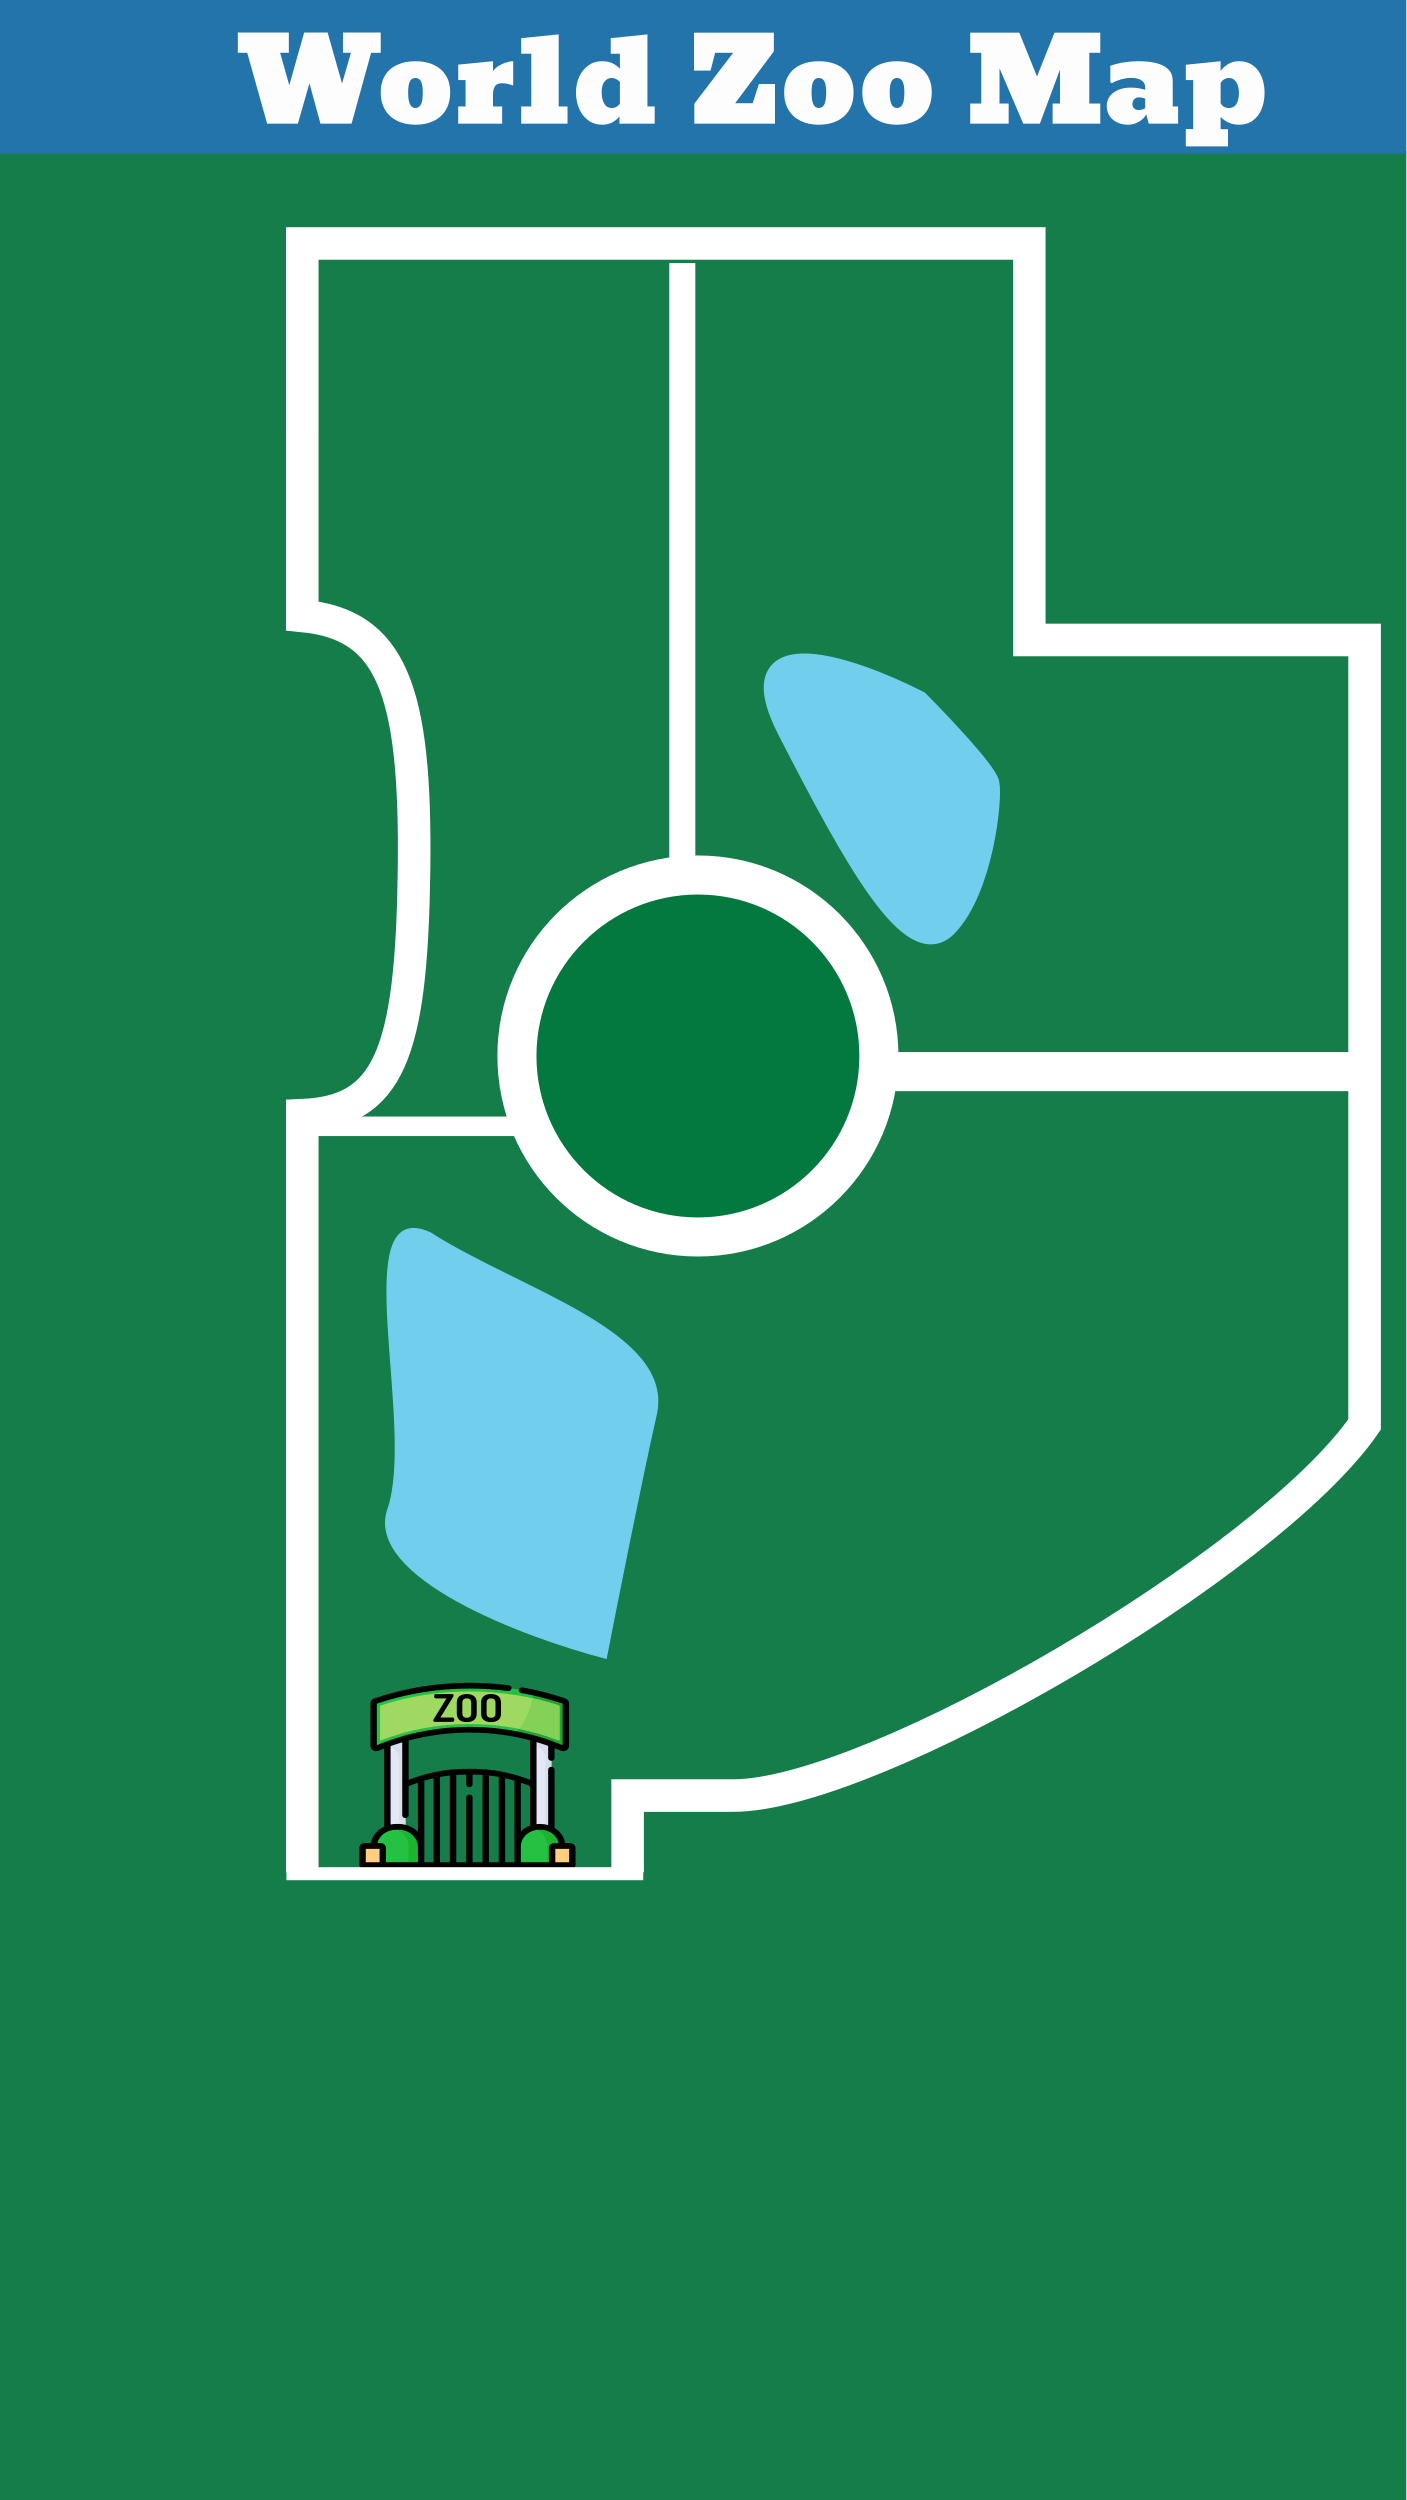
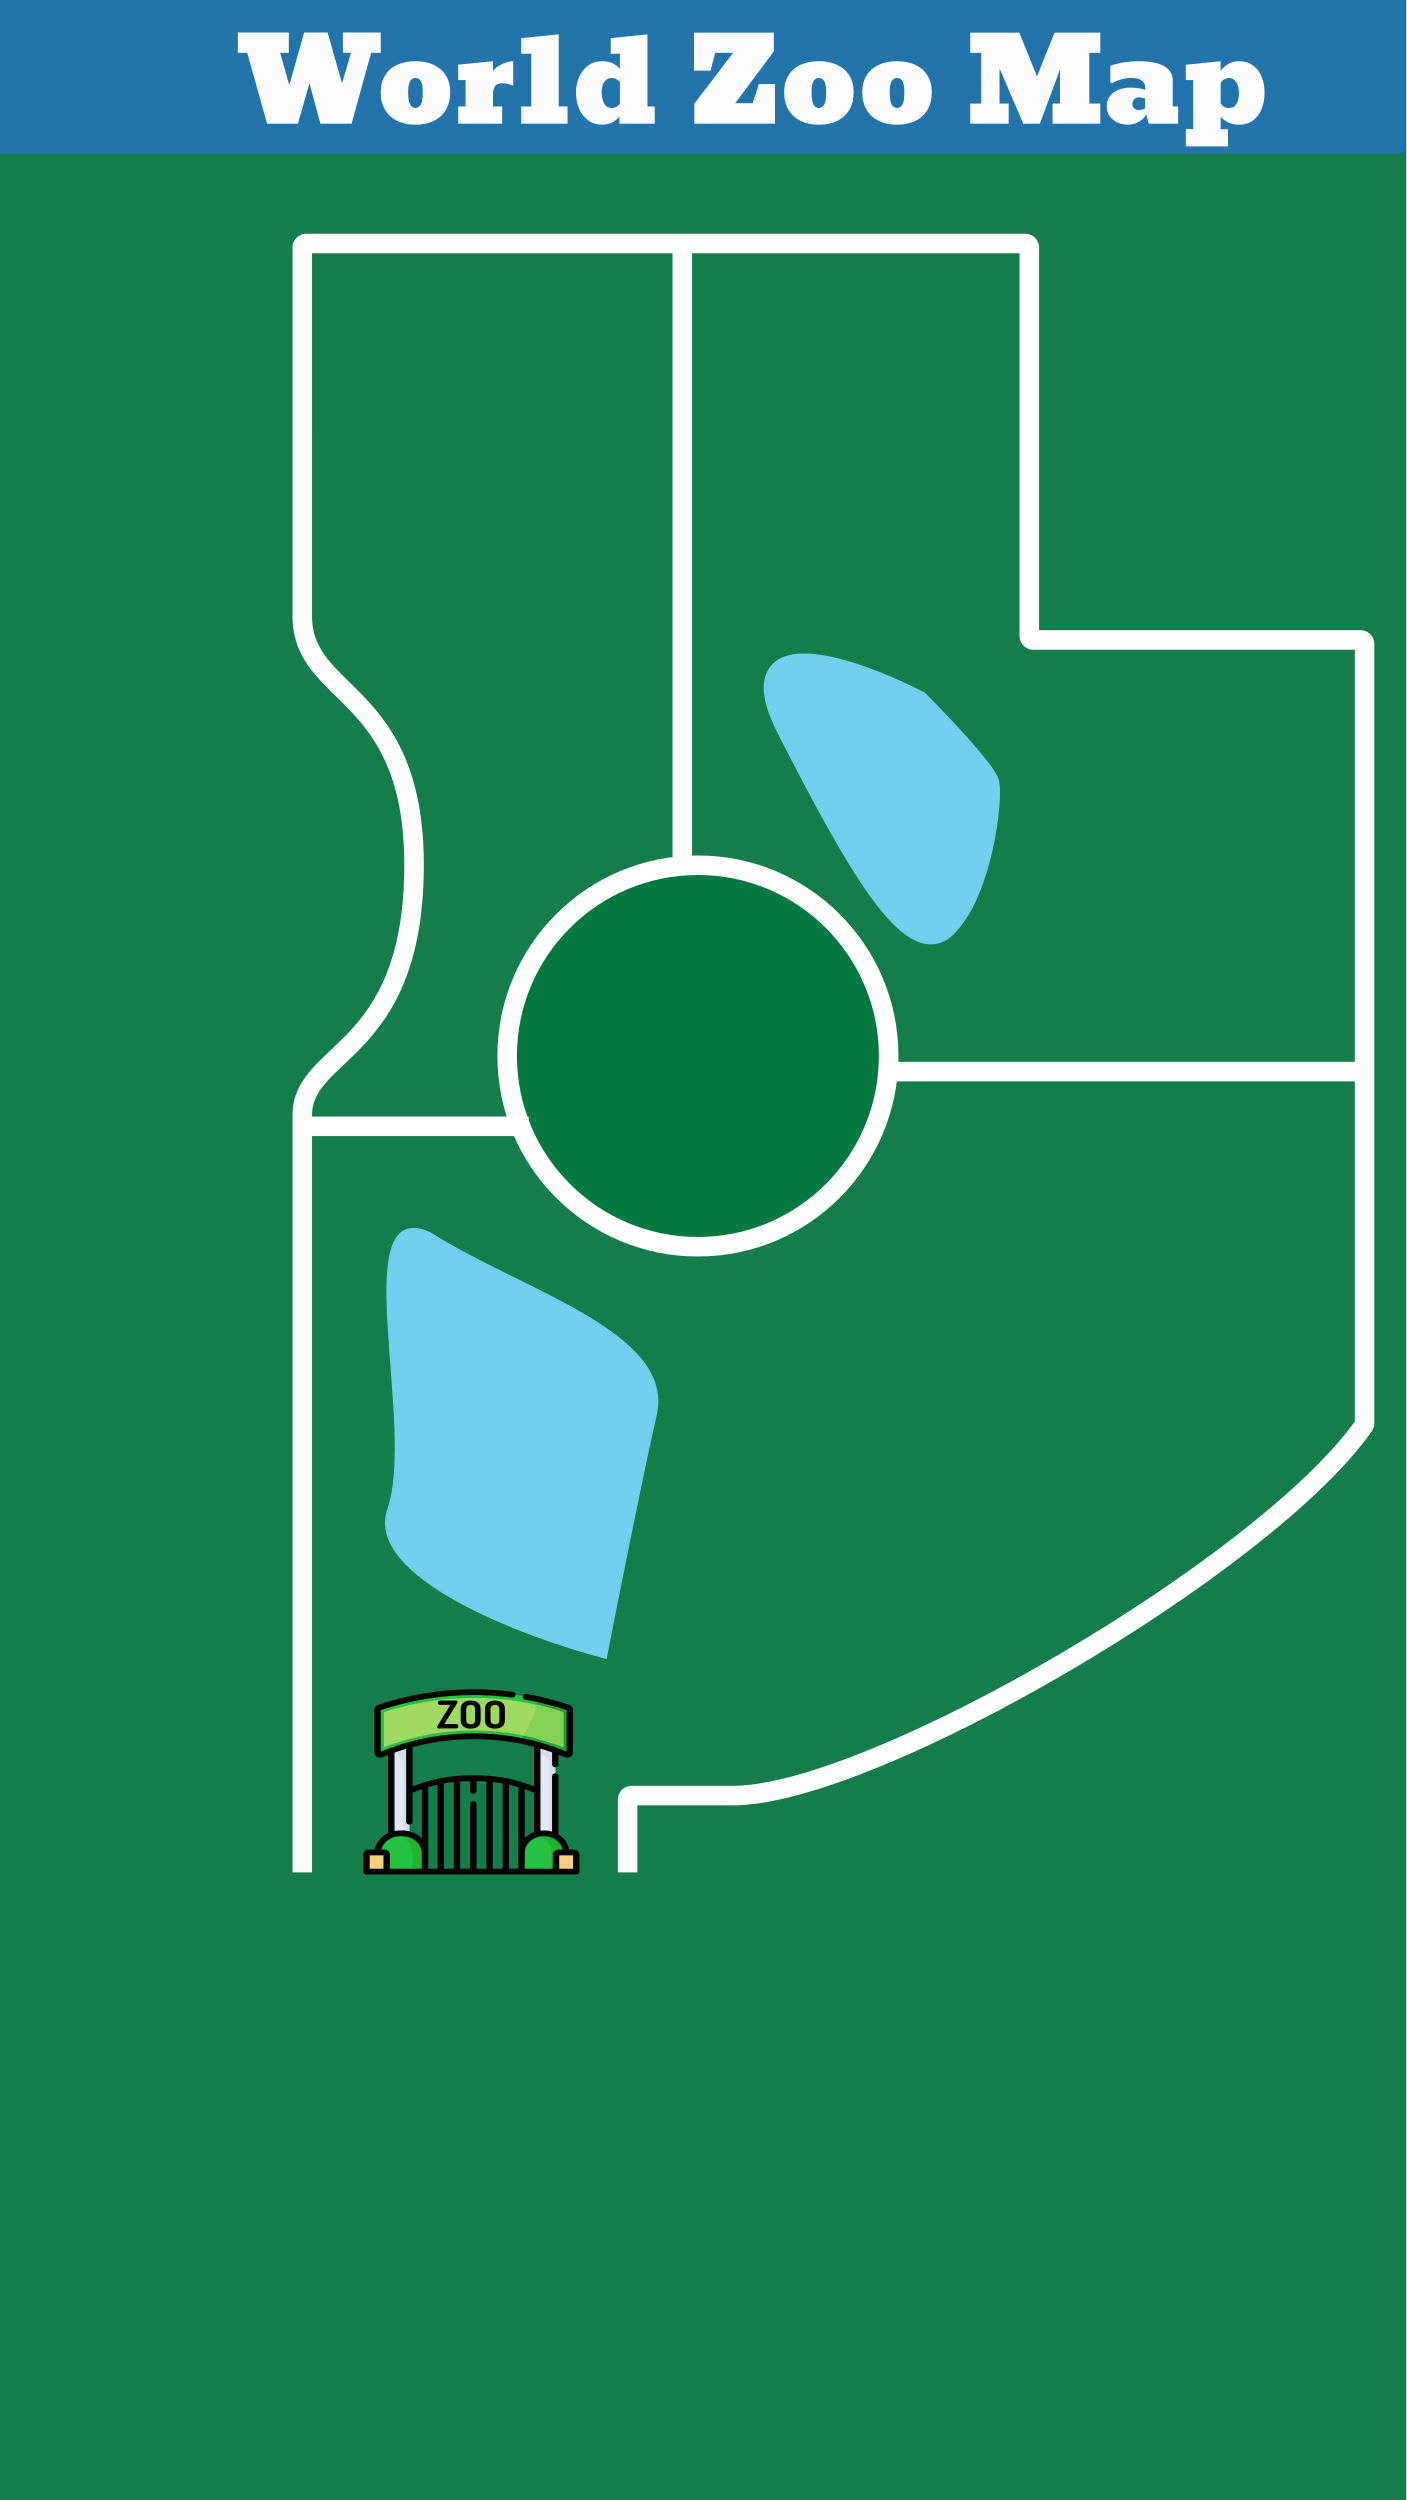
<svg xmlns="http://www.w3.org/2000/svg" width="1080" height="1920" viewBox="0 0 1080 1920" fill="none">
  <g id="Zoo" clip-path="url(#clip0_2_717)">
    <rect width="1080" height="1920" fill="white" />
    <g id="background">
      <g id="background-color">
        <rect id="background-green" y="116.167" width="1083" height="1803.83" fill="#147D49" />
      </g>
      <g id="roads">
-         <path id="Vector 28" d="M232.141 1438V1289C232.154 1144.79 232.141 1000.86 232.141 856.5C298.185 853.667 316.046 810.6 317.971 669C319.896 527.4 299.789 479.5 232.141 473L232.146 187H790.5V491.5H1048V1094C974.001 1201 670.095 1379 563.028 1379H482.011V1438" stroke="white" stroke-width="25" />
-         <path id="Vector 31" d="M524 202L524 666" stroke="white" stroke-width="20" />
-         <path id="Vector 29" d="M1037 823L673 823" stroke="white" stroke-width="30" />
-         <circle id="Ellipse 125" cx="536" cy="811" r="139" fill="#04793F" stroke="white" stroke-width="30" />
+         <path id="Vector 28" d="M232.141 1438V1289C232.154 1144.79 232.141 1000.86 232.141 856.5C232.141 806 316.046 810.6 317.971 669C319.896 527.4 232.141 537.5 232.141 473L232.146 190C232.146 188.343 233.489 187 235.146 187H787.5C789.157 187 790.5 188.343 790.5 190V488.5C790.5 490.157 791.843 491.5 793.5 491.5H1045C1046.66 491.5 1048 492.843 1048 494.5V1093.06C1048 1093.67 1047.84 1094.24 1047.49 1094.74C972.607 1201.82 669.849 1379 563.028 1379H485.011C483.354 1379 482.011 1380.34 482.011 1382V1438" stroke="white" stroke-width="15" />
+         <path id="Vector 31" d="M524 192L524 666" stroke="white" stroke-width="15" />
+         <path id="Vector 29" d="M1048 823H673" stroke="white" stroke-width="15" />
+         <circle id="Ellipse 125" cx="536" cy="811" r="146.5" fill="#04793F" stroke="white" stroke-width="15" />
      </g>
      <path id="Vector 34" d="M297.961 1159.2C280.105 1211.14 402.213 1257.08 465.499 1273.56C473.499 1232.42 492.378 1137.41 503.896 1086.55C518.293 1022.98 398.965 990.886 330.393 946.844C265.262 917.423 320.282 1094.28 297.961 1159.2Z" fill="#71CEEC" stroke="#71CEEC" />
      <path id="Vector 43" d="M604.525 561.004C563.04 480.182 654.734 511.975 705.766 537.974C722.957 555.249 757.872 592.14 760.009 601.508C762.68 613.217 755.341 683.369 727.557 711.859C699.774 740.35 656.382 662.031 604.525 561.004Z" fill="#71CEEC" stroke="#71CEEC" stroke-width="15" />
      <g id="004-gate 1">
-         <path id="Vector" d="M423.464 1332.18H409.607V1408.54H423.464V1332.18Z" fill="#E3E8F5" />
-         <path id="Vector_2" d="M409.606 1332.18V1341.35C414.791 1341.35 418.994 1345.12 418.994 1349.78V1408.54H423.463V1332.18H409.606Z" fill="#D7DDEB" />
-         <path id="Vector_3" d="M431.782 1432.41H397.556V1418.04C397.556 1409.74 405.051 1403.01 414.296 1403.01H415.042C424.287 1403.01 431.782 1409.74 431.782 1418.04V1432.41Z" fill="#24C143" />
-         <path id="Vector_4" d="M415.042 1403.01H414.296C412.457 1403.01 410.689 1403.28 409.034 1403.77C415.7 1405.75 420.512 1411.39 420.512 1418.04V1432.41H431.782V1418.04C431.782 1409.74 424.288 1403.01 415.042 1403.01Z" fill="#1DB52F" />
-         <path id="Vector_5" d="M311.378 1332.18H297.521V1408.54H311.378V1332.18Z" fill="#E3E8F5" />
-         <path id="Vector_6" d="M297.522 1332.18V1342.04C302.549 1342.04 306.625 1345.7 306.625 1350.21V1408.54H311.379V1332.18H297.522Z" fill="#D7DDEB" />
-         <path id="SVGCleanerId_0" d="M286.948 1308.14V1340.87C286.948 1342.22 288.505 1343.1 289.862 1342.53C311.393 1333.49 335.42 1328.43 360.762 1328.43C386.105 1328.43 410.131 1333.49 431.662 1342.53C433.019 1343.1 434.576 1342.22 434.576 1340.87V1308.14C434.576 1307.38 434.053 1306.69 433.259 1306.42C410.718 1298.78 386.285 1294.59 360.762 1294.59C335.239 1294.59 310.807 1298.78 288.265 1306.42C287.471 1306.69 286.948 1307.38 286.948 1308.14Z" fill="#24C143" />
+         <path id="Vector" d="M426.464 1337.18H412.607V1413.54H426.464V1337.18Z" fill="#E3E8F5" />
+         <path id="Vector_2" d="M412.606 1337.18V1346.35C417.791 1346.35 421.994 1350.12 421.994 1354.78V1413.54H426.463V1337.18H412.606Z" fill="#D7DDEB" />
+         <path id="Vector_3" d="M434.782 1437.41H400.556V1423.04C400.556 1414.74 408.051 1408.01 417.296 1408.01H418.042C427.287 1408.01 434.782 1414.74 434.782 1423.04V1437.41Z" fill="#24C143" />
+         <path id="Vector_4" d="M418.042 1408.01H417.296C415.457 1408.01 413.689 1408.28 412.034 1408.77C418.7 1410.75 423.512 1416.39 423.512 1423.04V1437.41H434.782V1423.04C434.782 1414.74 427.288 1408.01 418.042 1408.01Z" fill="#1DB52F" />
+         <path id="Vector_5" d="M314.378 1337.18H300.521V1413.54H314.378V1337.18Z" fill="#E3E8F5" />
+         <path id="Vector_6" d="M300.522 1337.18V1347.04C305.549 1347.04 309.625 1350.7 309.625 1355.21V1413.54H314.379V1337.18H300.522Z" fill="#D7DDEB" />
+         <path id="SVGCleanerId_0" d="M289.948 1313.14V1345.87C289.948 1347.22 291.505 1348.1 292.862 1347.53C314.393 1338.49 338.42 1333.43 363.762 1333.43C389.105 1333.43 413.131 1338.49 434.662 1347.53C436.019 1348.1 437.576 1347.22 437.576 1345.87V1313.14C437.576 1312.38 437.053 1311.69 436.259 1311.42C413.718 1303.78 389.285 1299.59 363.762 1299.59C338.239 1299.59 313.807 1303.78 291.265 1311.42C290.471 1311.69 289.948 1312.38 289.948 1313.14Z" fill="#24C143" />
        <g id="Group">
-           <path id="SVGCleanerId_0_1_" d="M286.948 1308.14V1340.87C286.948 1342.22 288.505 1343.1 289.862 1342.53C311.393 1333.49 335.42 1328.43 360.762 1328.43C386.105 1328.43 410.131 1333.49 431.662 1342.53C433.019 1343.1 434.576 1342.22 434.576 1340.87V1308.14C434.576 1307.38 434.053 1306.69 433.259 1306.42C410.718 1298.78 386.285 1294.59 360.762 1294.59C335.239 1294.59 310.807 1298.78 288.265 1306.42C287.471 1306.69 286.948 1307.38 286.948 1308.14Z" fill="#24C143" />
+           <path id="SVGCleanerId_0_1_" d="M289.948 1313.14V1345.87C289.948 1347.22 291.505 1348.1 292.862 1347.53C314.393 1338.49 338.42 1333.43 363.762 1333.43C389.105 1333.43 413.131 1338.49 434.662 1347.53C436.019 1348.1 437.576 1347.22 437.576 1345.87V1313.14C437.576 1312.38 437.053 1311.69 436.259 1311.42C413.718 1303.78 389.285 1299.59 363.762 1299.59C338.239 1299.59 313.807 1303.78 291.265 1311.42C290.471 1311.69 289.948 1312.38 289.948 1313.14Z" fill="#24C143" />
        </g>
-         <path id="Vector_7" d="M433.258 1306.42C425.641 1303.84 417.808 1301.65 409.79 1299.89C408.229 1311.7 403.289 1322.59 395.858 1331.74C408.366 1334.14 420.358 1337.78 431.662 1342.53C433.019 1343.1 434.575 1342.22 434.575 1340.87V1308.14C434.575 1307.38 434.052 1306.69 433.258 1306.42Z" fill="#1FA335" />
-         <path id="Vector_8" d="M291.865 1310.66C291.865 1310.22 292.173 1309.83 292.636 1309.68C314.44 1302.6 337.345 1299.01 360.761 1299.01C384.178 1299.01 407.083 1302.6 428.887 1309.68C429.35 1309.83 429.658 1310.22 429.658 1310.66V1336.18C429.658 1336.51 429.284 1336.73 428.948 1336.59C407.404 1328.25 384.491 1324.02 360.762 1324.02C337.032 1324.02 314.119 1328.25 292.575 1336.59C292.239 1336.72 291.866 1336.51 291.866 1336.18V1310.66H291.865Z" fill="#9FD961" />
-         <path id="Vector_9" d="M428.887 1309.68C422.368 1307.56 415.75 1305.76 409.05 1304.27C407.293 1312.77 403.768 1320.72 398.833 1327.79C409.119 1329.87 419.175 1332.81 428.949 1336.59C429.285 1336.72 429.658 1336.51 429.658 1336.18V1310.66C429.658 1310.22 429.35 1309.83 428.887 1309.68Z" fill="#83D156" />
-         <path id="Vector_10" d="M323.429 1432.41H286.948V1418.52C286.948 1409.96 294.686 1403.01 304.231 1403.01H306.147C315.692 1403.01 323.43 1409.96 323.43 1418.52L323.429 1432.41Z" fill="#24C143" />
-         <path id="Vector_11" d="M306.146 1403.01H304.231C302.911 1403.01 301.628 1403.15 300.393 1403.4C308.09 1404.97 313.837 1411.14 313.837 1418.52V1432.41H323.429V1418.52C323.429 1409.96 315.691 1403.01 306.146 1403.01Z" fill="#1DB52F" />
+         <path id="Vector_7" d="M436.258 1311.42C428.641 1308.84 420.808 1306.65 412.79 1304.89C411.229 1316.7 406.289 1327.59 398.858 1336.74C411.366 1339.14 423.358 1342.78 434.662 1347.53C436.019 1348.1 437.575 1347.22 437.575 1345.87V1313.14C437.575 1312.38 437.052 1311.69 436.258 1311.42Z" fill="#1FA335" />
+         <path id="Vector_8" d="M294.865 1315.66C294.865 1315.22 295.173 1314.83 295.636 1314.68C317.44 1307.6 340.345 1304.01 363.761 1304.01C387.178 1304.01 410.083 1307.6 431.887 1314.68C432.35 1314.83 432.658 1315.22 432.658 1315.66V1341.18C432.658 1341.51 432.284 1341.73 431.948 1341.59C410.404 1333.25 387.491 1329.02 363.762 1329.02C340.032 1329.02 317.119 1333.25 295.575 1341.59C295.239 1341.72 294.866 1341.51 294.866 1341.18V1315.66H294.865Z" fill="#9FD961" />
+         <path id="Vector_9" d="M431.887 1314.68C425.368 1312.56 418.75 1310.76 412.05 1309.27C410.293 1317.77 406.768 1325.72 401.833 1332.79C412.119 1334.87 422.175 1337.81 431.949 1341.59C432.285 1341.72 432.658 1341.51 432.658 1341.18V1315.66C432.658 1315.22 432.35 1314.83 431.887 1314.68Z" fill="#83D156" />
+         <path id="Vector_10" d="M326.429 1437.41H289.948V1423.52C289.948 1414.96 297.686 1408.01 307.231 1408.01H309.147C318.692 1408.01 326.43 1414.96 326.43 1423.52L326.429 1437.41Z" fill="#24C143" />
+         <path id="Vector_11" d="M309.146 1408.01H307.231C305.911 1408.01 304.628 1408.15 303.393 1408.4C311.09 1409.97 316.837 1416.14 316.837 1423.52V1437.41H326.429V1423.52C326.429 1414.96 318.691 1408.01 309.146 1408.01Z" fill="#1DB52F" />
        <g id="Group_2">
-           <path id="Vector_12" d="M293.977 1432.41H278.459V1419.24C278.459 1418.4 279.224 1417.71 280.168 1417.71H292.268C293.212 1417.71 293.977 1418.4 293.977 1419.24V1432.41Z" fill="#FFCE7F" />
-           <path id="Vector_13" d="M439.541 1432.41H424.022V1419.24C424.022 1418.4 424.788 1417.71 425.731 1417.71H437.832C438.776 1417.71 439.541 1418.4 439.541 1419.24V1432.41Z" fill="#FFCE7F" />
+           <path id="Vector_12" d="M296.977 1437.41H281.459V1424.24C281.459 1423.4 282.224 1422.71 283.168 1422.71H295.268C296.212 1422.71 296.977 1423.4 296.977 1424.24V1437.41Z" fill="#FFCE7F" />
+           <path id="Vector_13" d="M442.541 1437.41H427.022V1424.24C427.022 1423.4 427.788 1422.71 428.731 1422.71H440.832C441.776 1422.71 442.541 1423.4 442.541 1424.24V1437.41Z" fill="#FFCE7F" />
        </g>
-         <path id="Vector_14" d="M332.79 1321.36C332.79 1322.06 333.214 1322.41 334.062 1322.41H347.595C347.986 1322.41 348.307 1322.24 348.557 1321.9C348.807 1321.56 348.932 1321.18 348.932 1320.75C348.932 1320.32 348.806 1319.93 348.557 1319.59C348.307 1319.25 347.986 1319.08 347.595 1319.08H338.204L347.856 1303.42C348.182 1302.93 348.345 1302.47 348.345 1302.04C348.345 1301.36 347.921 1301.02 347.073 1301.02H334.682C334.246 1301.02 333.92 1301.18 333.703 1301.52C333.486 1301.85 333.377 1302.24 333.377 1302.69C333.377 1303.15 333.491 1303.55 333.72 1303.87C333.948 1304.19 334.268 1304.35 334.682 1304.35H342.932L333.247 1320.04C332.942 1320.49 332.79 1320.93 332.79 1321.36Z" fill="black" />
-         <path id="Vector_15" d="M358.455 1301.02C356.128 1301.02 354.275 1301.55 352.895 1302.63C351.514 1303.7 350.824 1305.4 350.824 1307.72V1315.89C350.824 1318.21 351.514 1319.91 352.895 1320.98C354.276 1322.05 356.129 1322.59 358.455 1322.59C360.781 1322.59 362.64 1322.05 364.031 1320.98C365.422 1319.91 366.118 1318.21 366.118 1315.89V1307.72C366.118 1305.4 365.422 1303.7 364.031 1302.63C362.64 1301.55 360.781 1301.02 358.455 1301.02ZM361.879 1315.89C361.879 1318.13 360.738 1319.25 358.455 1319.25C356.194 1319.25 355.064 1318.13 355.064 1315.89V1307.72C355.064 1305.48 356.194 1304.35 358.455 1304.35C360.738 1304.35 361.879 1305.48 361.879 1307.72V1315.89Z" fill="black" />
-         <path id="Vector_16" d="M377.107 1301.02C374.781 1301.02 372.928 1301.55 371.547 1302.63C370.167 1303.7 369.477 1305.4 369.477 1307.72V1315.89C369.477 1318.21 370.167 1319.91 371.547 1320.98C372.928 1322.05 374.781 1322.59 377.107 1322.59C379.433 1322.59 381.292 1322.05 382.684 1320.98C384.075 1319.91 384.771 1318.21 384.771 1315.89V1307.72C384.771 1305.4 384.075 1303.7 382.684 1302.63C381.292 1301.55 379.433 1301.02 377.107 1301.02ZM380.531 1315.89C380.531 1318.13 379.39 1319.25 377.107 1319.25C374.846 1319.25 373.716 1318.13 373.716 1315.89V1307.72C373.716 1305.48 374.846 1304.35 377.107 1304.35C379.39 1304.35 380.531 1305.48 380.531 1307.72V1315.89Z" fill="black" />
-         <path id="Vector_17" d="M437.832 1415.5H434.029C433.42 1411.78 431.483 1408.36 428.437 1405.69C427.651 1405.01 426.807 1404.39 425.921 1403.84V1359.09C425.921 1357.87 424.82 1356.88 423.462 1356.88C422.104 1356.88 421.003 1357.87 421.003 1359.09V1401.65C419.101 1401.1 417.095 1400.8 415.042 1400.8H414.296C413.541 1400.8 412.797 1400.85 412.065 1400.92V1337.93C415.069 1338.81 418.049 1339.78 421.003 1340.82V1350.11C421.003 1351.33 422.104 1352.32 423.462 1352.32C424.82 1352.32 425.921 1351.33 425.921 1350.11V1342.64C427.494 1343.25 429.061 1343.87 430.619 1344.53C432.024 1345.12 433.643 1345.02 434.951 1344.28C436.255 1343.53 437.034 1342.26 437.034 1340.87V1308.14C437.034 1306.47 435.866 1304.95 434.127 1304.36C423.521 1300.76 412.503 1297.93 401.379 1295.95C400.048 1295.71 398.753 1296.49 398.489 1297.69C398.224 1298.88 399.09 1300.04 400.422 1300.28C411.185 1302.2 421.847 1304.93 432.116 1308.39V1340.29C409.684 1330.96 385.68 1326.22 360.761 1326.22C338.479 1326.22 316.929 1330.01 296.579 1337.48C296.572 1337.48 296.564 1337.49 296.557 1337.49C294.157 1338.37 291.772 1339.3 289.406 1340.29V1308.39C312.194 1300.7 336.2 1296.8 360.761 1296.8C370.583 1296.8 380.455 1297.44 390.104 1298.69C391.448 1298.87 392.695 1298.03 392.89 1296.82C393.085 1295.62 392.154 1294.5 390.81 1294.32C380.928 1293.04 370.818 1292.38 360.761 1292.38C335.506 1292.38 310.822 1296.41 287.395 1304.36C285.657 1304.95 284.489 1306.47 284.489 1308.14V1340.87C284.489 1342.26 285.268 1343.53 286.572 1344.28C287.31 1344.7 288.146 1344.91 288.988 1344.91C289.638 1344.91 290.292 1344.79 290.904 1344.53C292.284 1343.95 293.671 1343.39 295.063 1342.84V1402.82C289.736 1405.33 285.837 1409.96 284.78 1415.5H280.168C277.869 1415.5 276 1417.18 276 1419.24V1432.41C276 1433.63 277.101 1434.62 278.459 1434.62H439.541C440.899 1434.62 442 1433.63 442 1432.41V1419.24C442 1417.18 440.131 1415.5 437.832 1415.5ZM400.014 1406.54V1369.1C402.4 1369.91 404.779 1370.8 407.147 1371.77V1402.05C404.399 1403.04 401.964 1404.59 400.014 1406.54ZM395.097 1430.2H387.964V1365.68C390.346 1366.22 392.725 1366.84 395.097 1367.54V1418.04V1430.2ZM383.046 1364.68V1430.2H375.488V1363.58C378.01 1363.86 380.53 1364.23 383.046 1364.68ZM407.147 1336.56V1366.94C404.249 1365.81 401.337 1364.79 398.413 1363.88C398.362 1363.87 398.312 1363.85 398.26 1363.84C387.162 1360.41 375.908 1358.62 364.664 1358.49C363.281 1358.48 357.703 1358.48 356.321 1358.49C345.076 1358.62 333.823 1360.41 322.725 1363.84C322.672 1363.85 322.621 1363.87 322.57 1363.88C319.647 1364.79 316.735 1365.81 313.837 1366.94V1336.7C328.959 1332.67 344.663 1330.64 360.761 1330.64C376.669 1330.64 392.191 1332.62 407.147 1336.56ZM325.888 1367.54C328.26 1366.84 330.638 1366.22 333.021 1365.68V1430.2H325.888V1418.52V1367.54ZM337.938 1364.68C340.455 1364.23 342.975 1363.86 345.496 1363.58V1430.2H337.938V1364.68ZM299.981 1341.01C302.936 1339.96 305.916 1338.98 308.92 1338.09V1394.11C308.92 1395.32 310.021 1396.31 311.379 1396.31C312.737 1396.31 313.838 1395.32 313.838 1394.11V1371.77C316.206 1370.8 318.585 1369.91 320.97 1369.1V1406.84C317.35 1403.14 312.048 1400.8 306.147 1400.8H304.231C302.772 1400.8 301.352 1400.95 299.981 1401.22C299.981 1401.22 299.981 1341.01 299.981 1341.01ZM286.948 1430.2H280.918V1419.92H291.518V1430.2H286.948ZM296.436 1430.2V1419.24C296.436 1417.18 294.567 1415.5 292.268 1415.5H289.793C291.319 1409.58 297.225 1405.22 304.231 1405.22H306.147C314.32 1405.22 320.97 1411.19 320.97 1418.52V1430.2H311.379L296.436 1430.2ZM360.492 1378.22C359.135 1378.22 358.034 1379.2 358.034 1380.42V1430.2H350.414V1363.14C352.404 1363.01 354.394 1362.93 356.383 1362.91C356.93 1362.9 357.482 1362.9 358.034 1362.9V1370.36C358.034 1371.58 359.134 1372.57 360.492 1372.57C361.851 1372.57 362.951 1371.58 362.951 1370.36V1362.9C363.503 1362.9 364.055 1362.9 364.602 1362.91C366.592 1362.93 368.581 1363.01 370.571 1363.14V1430.2H362.951V1380.42C362.951 1379.2 361.85 1378.22 360.492 1378.22ZM400.014 1430.2V1418.04C400.014 1410.97 406.421 1405.22 414.296 1405.22H415.042C417.568 1405.22 419.931 1405.8 421.983 1406.81C422.147 1406.92 422.325 1407.02 422.517 1407.09C425.845 1408.91 428.259 1411.92 429.045 1415.5H425.731C423.433 1415.5 421.564 1417.18 421.564 1419.24V1430.2H409.606L400.014 1430.2ZM437.082 1430.2H431.782H426.482V1419.92H437.082V1430.2Z" fill="black" />
+         <path id="Vector_14" d="M335.79 1326.36C335.79 1327.06 336.214 1327.41 337.062 1327.41H350.595C350.986 1327.41 351.307 1327.24 351.557 1326.9C351.807 1326.56 351.932 1326.18 351.932 1325.75C351.932 1325.32 351.806 1324.93 351.557 1324.59C351.307 1324.25 350.986 1324.08 350.595 1324.08H341.204L350.856 1308.42C351.182 1307.93 351.345 1307.47 351.345 1307.04C351.345 1306.36 350.921 1306.02 350.073 1306.02H337.682C337.246 1306.02 336.92 1306.18 336.703 1306.52C336.486 1306.85 336.377 1307.24 336.377 1307.69C336.377 1308.15 336.491 1308.55 336.72 1308.87C336.948 1309.19 337.268 1309.35 337.682 1309.35H345.932L336.247 1325.04C335.942 1325.49 335.79 1325.93 335.79 1326.36Z" fill="black" />
+         <path id="Vector_15" d="M361.455 1306.02C359.128 1306.02 357.275 1306.55 355.895 1307.63C354.514 1308.7 353.824 1310.4 353.824 1312.72V1320.89C353.824 1323.21 354.514 1324.91 355.895 1325.98C357.276 1327.05 359.129 1327.59 361.455 1327.59C363.781 1327.59 365.64 1327.05 367.031 1325.98C368.422 1324.91 369.118 1323.21 369.118 1320.89V1312.72C369.118 1310.4 368.422 1308.7 367.031 1307.63C365.64 1306.55 363.781 1306.02 361.455 1306.02ZM364.879 1320.89C364.879 1323.13 363.738 1324.25 361.455 1324.25C359.194 1324.25 358.064 1323.13 358.064 1320.89V1312.72C358.064 1310.48 359.194 1309.35 361.455 1309.35C363.738 1309.35 364.879 1310.48 364.879 1312.72V1320.89Z" fill="black" />
+         <path id="Vector_16" d="M380.107 1306.02C377.781 1306.02 375.928 1306.55 374.547 1307.63C373.167 1308.7 372.477 1310.4 372.477 1312.72V1320.89C372.477 1323.21 373.167 1324.91 374.547 1325.98C375.928 1327.05 377.781 1327.59 380.107 1327.59C382.433 1327.59 384.292 1327.05 385.684 1325.98C387.075 1324.91 387.771 1323.21 387.771 1320.89V1312.72C387.771 1310.4 387.075 1308.7 385.684 1307.63C384.292 1306.55 382.433 1306.02 380.107 1306.02ZM383.531 1320.89C383.531 1323.13 382.39 1324.25 380.107 1324.25C377.846 1324.25 376.716 1323.13 376.716 1320.89V1312.72C376.716 1310.48 377.846 1309.35 380.107 1309.35C382.39 1309.35 383.531 1310.48 383.531 1312.72V1320.89Z" fill="black" />
+         <path id="Vector_17" d="M440.832 1420.5H437.029C436.42 1416.78 434.483 1413.36 431.437 1410.69C430.651 1410.01 429.807 1409.39 428.921 1408.84V1364.09C428.921 1362.87 427.82 1361.88 426.462 1361.88C425.104 1361.88 424.003 1362.87 424.003 1364.09V1406.65C422.101 1406.1 420.095 1405.8 418.042 1405.8H417.296C416.541 1405.8 415.797 1405.85 415.065 1405.92V1342.93C418.069 1343.81 421.049 1344.78 424.003 1345.82V1355.11C424.003 1356.33 425.104 1357.32 426.462 1357.32C427.82 1357.32 428.921 1356.33 428.921 1355.11V1347.64C430.494 1348.25 432.061 1348.87 433.619 1349.53C435.024 1350.12 436.643 1350.02 437.951 1349.28C439.255 1348.53 440.034 1347.26 440.034 1345.87V1313.14C440.034 1311.47 438.866 1309.95 437.127 1309.36C426.521 1305.76 415.503 1302.93 404.379 1300.95C403.048 1300.71 401.753 1301.49 401.489 1302.69C401.224 1303.88 402.09 1305.04 403.422 1305.28C414.185 1307.2 424.847 1309.93 435.116 1313.39V1345.29C412.684 1335.96 388.68 1331.22 363.761 1331.22C341.479 1331.22 319.929 1335.01 299.579 1342.48C299.572 1342.48 299.564 1342.49 299.557 1342.49C297.157 1343.37 294.772 1344.3 292.406 1345.29V1313.39C315.194 1305.7 339.2 1301.8 363.761 1301.8C373.583 1301.8 383.455 1302.44 393.104 1303.69C394.448 1303.87 395.695 1303.03 395.89 1301.82C396.085 1300.62 395.154 1299.5 393.81 1299.32C383.928 1298.04 373.818 1297.38 363.761 1297.38C338.506 1297.38 313.822 1301.41 290.395 1309.36C288.657 1309.95 287.489 1311.47 287.489 1313.14V1345.87C287.489 1347.26 288.268 1348.53 289.572 1349.28C290.31 1349.7 291.146 1349.91 291.988 1349.91C292.638 1349.91 293.292 1349.79 293.904 1349.53C295.284 1348.95 296.671 1348.39 298.063 1347.84V1407.82C292.736 1410.33 288.837 1414.96 287.78 1420.5H283.168C280.869 1420.5 279 1422.18 279 1424.24V1437.41C279 1438.63 280.101 1439.62 281.459 1439.62H442.541C443.899 1439.62 445 1438.63 445 1437.41V1424.24C445 1422.18 443.131 1420.5 440.832 1420.5ZM403.014 1411.54V1374.1C405.4 1374.91 407.779 1375.8 410.147 1376.77V1407.05C407.399 1408.04 404.964 1409.59 403.014 1411.54ZM398.097 1435.2H390.964V1370.68C393.346 1371.22 395.725 1371.84 398.097 1372.54V1423.04V1435.2ZM386.046 1369.68V1435.2H378.488V1368.58C381.01 1368.86 383.53 1369.23 386.046 1369.68ZM410.147 1341.56V1371.94C407.249 1370.81 404.337 1369.79 401.413 1368.88C401.362 1368.87 401.312 1368.85 401.26 1368.84C390.162 1365.41 378.908 1363.62 367.664 1363.49C366.281 1363.48 360.703 1363.48 359.321 1363.49C348.076 1363.62 336.823 1365.41 325.725 1368.84C325.672 1368.85 325.621 1368.87 325.57 1368.88C322.647 1369.79 319.735 1370.81 316.837 1371.94V1341.7C331.959 1337.67 347.663 1335.64 363.761 1335.64C379.669 1335.64 395.191 1337.62 410.147 1341.56ZM328.888 1372.54C331.26 1371.84 333.638 1371.22 336.021 1370.68V1435.2H328.888V1423.52V1372.54ZM340.938 1369.68C343.455 1369.23 345.975 1368.86 348.496 1368.58V1435.2H340.938V1369.68ZM302.981 1346.01C305.936 1344.96 308.916 1343.98 311.92 1343.09V1399.11C311.92 1400.32 313.021 1401.31 314.379 1401.31C315.737 1401.31 316.838 1400.32 316.838 1399.11V1376.77C319.206 1375.8 321.585 1374.91 323.97 1374.1V1411.84C320.35 1408.14 315.048 1405.8 309.147 1405.8H307.231C305.772 1405.8 304.352 1405.95 302.981 1406.22V1346.01ZM289.948 1435.2H283.918V1424.92H294.518V1435.2H289.948ZM299.436 1435.2V1424.24C299.436 1422.18 297.567 1420.5 295.268 1420.5H292.793C294.319 1414.58 300.225 1410.22 307.231 1410.22H309.147C317.32 1410.22 323.97 1416.19 323.97 1423.52V1435.2H314.379L299.436 1435.2ZM363.492 1383.22C362.135 1383.22 361.034 1384.2 361.034 1385.42V1435.2H353.414V1368.14C355.404 1368.01 357.394 1367.93 359.383 1367.91C359.93 1367.9 360.482 1367.9 361.034 1367.9V1375.36C361.034 1376.58 362.134 1377.57 363.492 1377.57C364.851 1377.57 365.951 1376.58 365.951 1375.36V1367.9C366.503 1367.9 367.055 1367.9 367.603 1367.91C369.592 1367.93 371.581 1368.01 373.571 1368.14V1435.2H365.951V1385.42C365.951 1384.2 364.85 1383.22 363.492 1383.22ZM403.014 1435.2V1423.04C403.014 1415.97 409.421 1410.22 417.296 1410.22H418.042C420.568 1410.22 422.931 1410.8 424.983 1411.81C425.147 1411.92 425.325 1412.02 425.517 1412.09C428.845 1413.91 431.259 1416.92 432.045 1420.5H428.731C426.433 1420.5 424.564 1422.18 424.564 1424.24V1435.2H412.606L403.014 1435.2ZM440.082 1435.2H434.782H429.482V1424.92H440.082V1435.2Z" fill="black" />
      </g>
-       <line id="Line 28" x1="220" y1="1439" x2="494" y2="1439" stroke="white" stroke-width="10" />
      <g id="title">
        <rect id="Rectangle 263" width="1083" height="118" fill="#2374AB" />
        <path id="World Zoo Map" d="M237.646 63.931L228.769 95H205.17L189.877 40.552H182.67V24.995H221.825V40.552H215.146L222.177 65.469L233.603 24.995H251.62L262.694 64.15L269.506 40.552H263.397V24.995H292.401V40.552H285.019L269.989 95H246.127L237.646 63.931ZM319.032 95.791C313.7 95.791 309.057 94.81 305.102 92.847C301.088 90.913 297.968 88.071 295.741 84.321C293.515 80.571 292.401 76.118 292.401 70.962C292.401 65.835 293.515 61.484 295.741 57.91C297.968 54.307 301.088 51.597 305.102 49.78C309.115 47.935 313.759 47.012 319.032 47.012C324.452 47.012 329.154 47.949 333.139 49.824C337.152 51.699 340.258 54.424 342.455 57.998C344.652 61.543 345.751 65.864 345.751 70.962C345.751 76.118 344.652 80.571 342.455 84.321C340.229 88.071 337.094 90.928 333.051 92.891C329.037 94.824 324.364 95.791 319.032 95.791ZM319.032 82.959C320.966 82.959 322.401 82.007 323.339 80.103C324.247 78.257 324.701 75.21 324.701 70.962C324.701 67.065 324.247 64.253 323.339 62.524C322.46 60.767 321.024 59.888 319.032 59.888C317.128 59.888 315.722 60.767 314.813 62.524C313.905 64.253 313.451 67.065 313.451 70.962C313.451 75.122 313.92 78.169 314.857 80.103C315.795 82.007 317.187 82.959 319.032 82.959ZM385.653 95H351.903V81.772H357.572V61.514H351.903V49.648L378.622 47.012V54.658C379.56 53.193 380.937 51.89 382.753 50.747C384.569 49.575 386.503 48.667 388.554 48.023C390.634 47.349 392.494 47.012 394.135 47.012V65.644C390.707 64.502 387.88 63.931 385.653 63.931C382.841 63.931 380.966 64.751 380.028 66.392C379.091 68.003 378.622 70.127 378.622 72.764V81.772H385.653V95ZM435.839 81.772V95H400.287V81.772H408.021V41.255H400.287V29.302L429.071 26.401V81.772H435.839ZM462.777 95.791C458.529 95.791 454.853 94.663 451.747 92.407C448.671 90.151 446.327 87.134 444.716 83.355C443.134 79.546 442.343 75.356 442.343 70.786C442.343 66.655 443.163 62.744 444.804 59.053C446.444 55.42 448.759 52.505 451.747 50.308C454.765 48.11 458.324 47.012 462.426 47.012C465.414 47.012 467.978 47.495 470.116 48.462C472.255 49.429 474.247 50.864 476.093 52.769V41.255H469.062V29.302L497.23 26.401V81.772H502.812V95H475.741V89.331C474.306 91.265 472.475 92.817 470.248 93.989C468.021 95.132 465.531 95.732 462.777 95.791ZM469.809 82.959C471.186 82.959 472.431 82.637 473.544 81.992C474.657 81.318 475.507 80.527 476.093 79.619V62.964C475.419 62.173 474.511 61.47 473.368 60.855C472.255 60.21 471.068 59.888 469.809 59.888C467.523 59.888 465.663 60.825 464.228 62.7C462.792 64.546 462.074 67.241 462.074 70.786C462.074 74.39 462.733 77.319 464.052 79.575C465.37 81.831 467.289 82.959 469.809 82.959ZM595.185 64.502V95H533.266V79.619L563.061 40.552H549.218L545.702 54.219H533.002V25.083H594.306V39.453L564.599 79.268H578.09L582.88 64.502H595.185ZM628.847 95.791C623.515 95.791 618.871 94.81 614.916 92.847C610.902 90.913 607.782 88.071 605.556 84.321C603.329 80.571 602.216 76.118 602.216 70.962C602.216 65.835 603.329 61.484 605.556 57.91C607.782 54.307 610.902 51.597 614.916 49.78C618.93 47.935 623.573 47.012 628.847 47.012C634.267 47.012 638.969 47.949 642.953 49.824C646.967 51.699 650.072 54.424 652.27 57.998C654.467 61.543 655.565 65.864 655.565 70.962C655.565 76.118 654.467 80.571 652.27 84.321C650.043 88.071 646.908 90.928 642.865 92.891C638.852 94.824 634.179 95.791 628.847 95.791ZM628.847 82.959C630.78 82.959 632.216 82.007 633.153 80.103C634.062 78.257 634.516 75.21 634.516 70.962C634.516 67.065 634.062 64.253 633.153 62.524C632.274 60.767 630.839 59.888 628.847 59.888C626.942 59.888 625.536 60.767 624.628 62.524C623.72 64.253 623.266 67.065 623.266 70.962C623.266 75.122 623.734 78.169 624.672 80.103C625.609 82.007 627.001 82.959 628.847 82.959ZM688.876 95.791C683.544 95.791 678.9 94.81 674.945 92.847C670.932 90.913 667.812 88.071 665.585 84.321C663.358 80.571 662.245 76.118 662.245 70.962C662.245 65.835 663.358 61.484 665.585 57.91C667.812 54.307 670.932 51.597 674.945 49.78C678.959 47.935 683.603 47.012 688.876 47.012C694.296 47.012 698.998 47.949 702.982 49.824C706.996 51.699 710.102 54.424 712.299 57.998C714.496 61.543 715.595 65.864 715.595 70.962C715.595 76.118 714.496 80.571 712.299 84.321C710.072 88.071 706.938 90.928 702.895 92.891C698.881 94.824 694.208 95.791 688.876 95.791ZM688.876 82.959C690.81 82.959 692.245 82.007 693.183 80.103C694.091 78.257 694.545 75.21 694.545 70.962C694.545 67.065 694.091 64.253 693.183 62.524C692.304 60.767 690.868 59.888 688.876 59.888C686.972 59.888 685.565 60.767 684.657 62.524C683.749 64.253 683.295 67.065 683.295 70.962C683.295 75.122 683.764 78.169 684.701 80.103C685.639 82.007 687.03 82.959 688.876 82.959ZM774.657 79.531V95H745.126V79.531H753.607V40.552H745.126V25.083H782.831L796.41 58.745L809.857 25.083H845.014V40.552H836.576V79.531H845.014V95H808.407V79.531H814.076V53.428L798.607 95H785.907L767.626 52.417V79.531H774.657ZM866.195 95.791C863.207 95.791 860.497 95.205 858.065 94.033C855.604 92.891 853.642 91.235 852.177 89.067C850.712 86.899 849.979 84.38 849.979 81.509C849.979 78.403 850.844 75.767 852.572 73.599C854.301 71.489 856.557 69.907 859.34 68.853C862.152 67.798 865.185 67.27 868.437 67.27C872.274 67.27 875.966 67.842 879.511 68.984V67.007C879.511 64.663 878.515 62.876 876.522 61.645C874.56 60.415 871.894 59.8 868.524 59.8C867.089 59.8 865.478 59.976 863.69 60.327C861.903 60.679 860.16 61.162 858.461 61.777C856.762 62.393 855.282 63.081 854.022 63.843L852.748 63.315V50.527C856.293 49.268 859.911 48.374 863.603 47.847C867.294 47.29 870.736 47.012 873.93 47.012C891.742 47.012 900.648 52.022 900.648 62.041V81.772H904.779V95H882.279L880.302 87.793C879.042 90.254 877.079 92.202 874.413 93.638C871.747 95.073 869.008 95.791 866.195 95.791ZM874.457 84.541C875.424 84.541 876.405 84.38 877.401 84.058C878.427 83.735 879.13 83.398 879.511 83.047V75.664C879.071 75.606 878.368 75.43 877.401 75.137C876.405 74.873 875.541 74.741 874.809 74.741C873.256 74.741 872.011 75.225 871.073 76.191C870.165 77.158 869.711 78.447 869.711 80.059C869.711 81.26 870.136 82.314 870.985 83.223C871.864 84.102 873.021 84.541 874.457 84.541ZM943.1 112.446H910.712V99.131H916.381V61.514H910.712V49.736L937.431 47.012V54.482C938.925 52.402 940.858 50.645 943.231 49.209C945.604 47.744 948.388 47.012 951.581 47.012C955.771 47.012 959.345 48.096 962.304 50.264C965.263 52.432 967.475 55.347 968.939 59.009C970.434 62.671 971.181 66.743 971.181 71.226C971.181 75.679 970.448 79.795 968.983 83.574C967.519 87.295 965.292 90.269 962.304 92.495C959.345 94.692 955.741 95.791 951.493 95.791C948.534 95.791 945.839 95.22 943.407 94.077C941.005 92.905 939.013 91.47 937.431 89.77V99.219H943.1V112.446ZM943.759 82.959C946.396 82.959 948.344 81.904 949.604 79.795C950.863 77.686 951.493 74.917 951.493 71.489C951.493 67.974 950.805 65.161 949.428 63.052C948.051 60.942 946.249 59.888 944.022 59.888C942.528 59.888 941.181 60.269 939.979 61.03C938.778 61.763 937.929 62.73 937.431 63.931V79.18C938.749 81.699 940.858 82.959 943.759 82.959Z" fill="#FDFDFD" />
      </g>
-       <path id="Vector 35" d="M242.5 865H405.5" stroke="white" stroke-width="15" />
+       <path id="Vector 35" d="M233 865L406 865" stroke="white" stroke-width="15" />
    </g>
  </g>
  <defs>
    <clipPath id="clip0_2_717">
      <rect width="1080" height="1920" fill="white" />
    </clipPath>
  </defs>
</svg>
